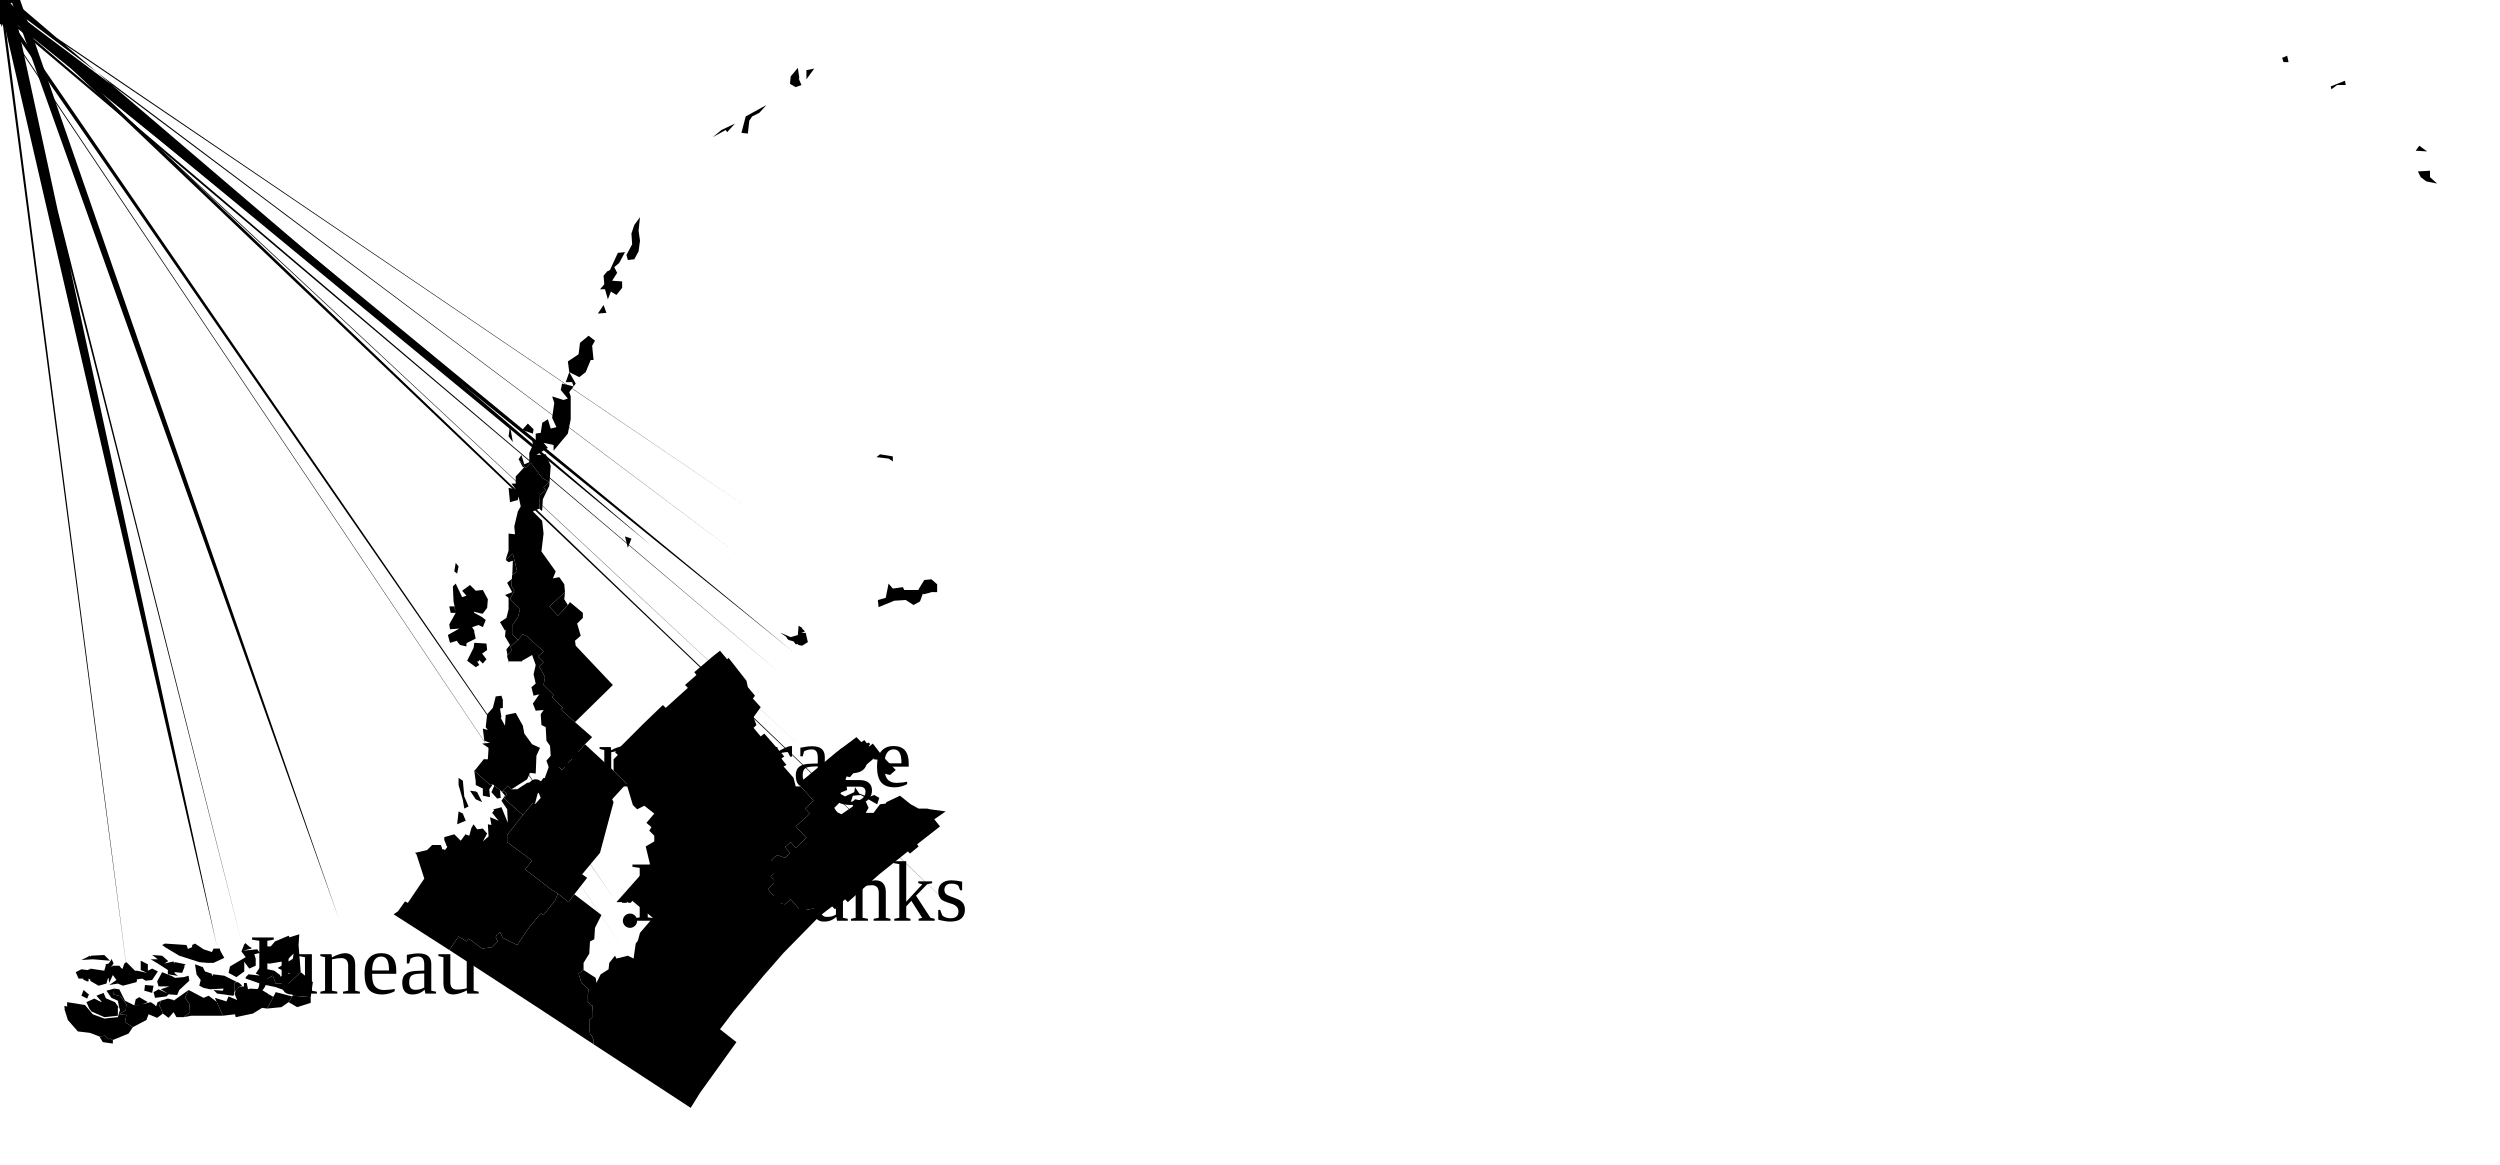
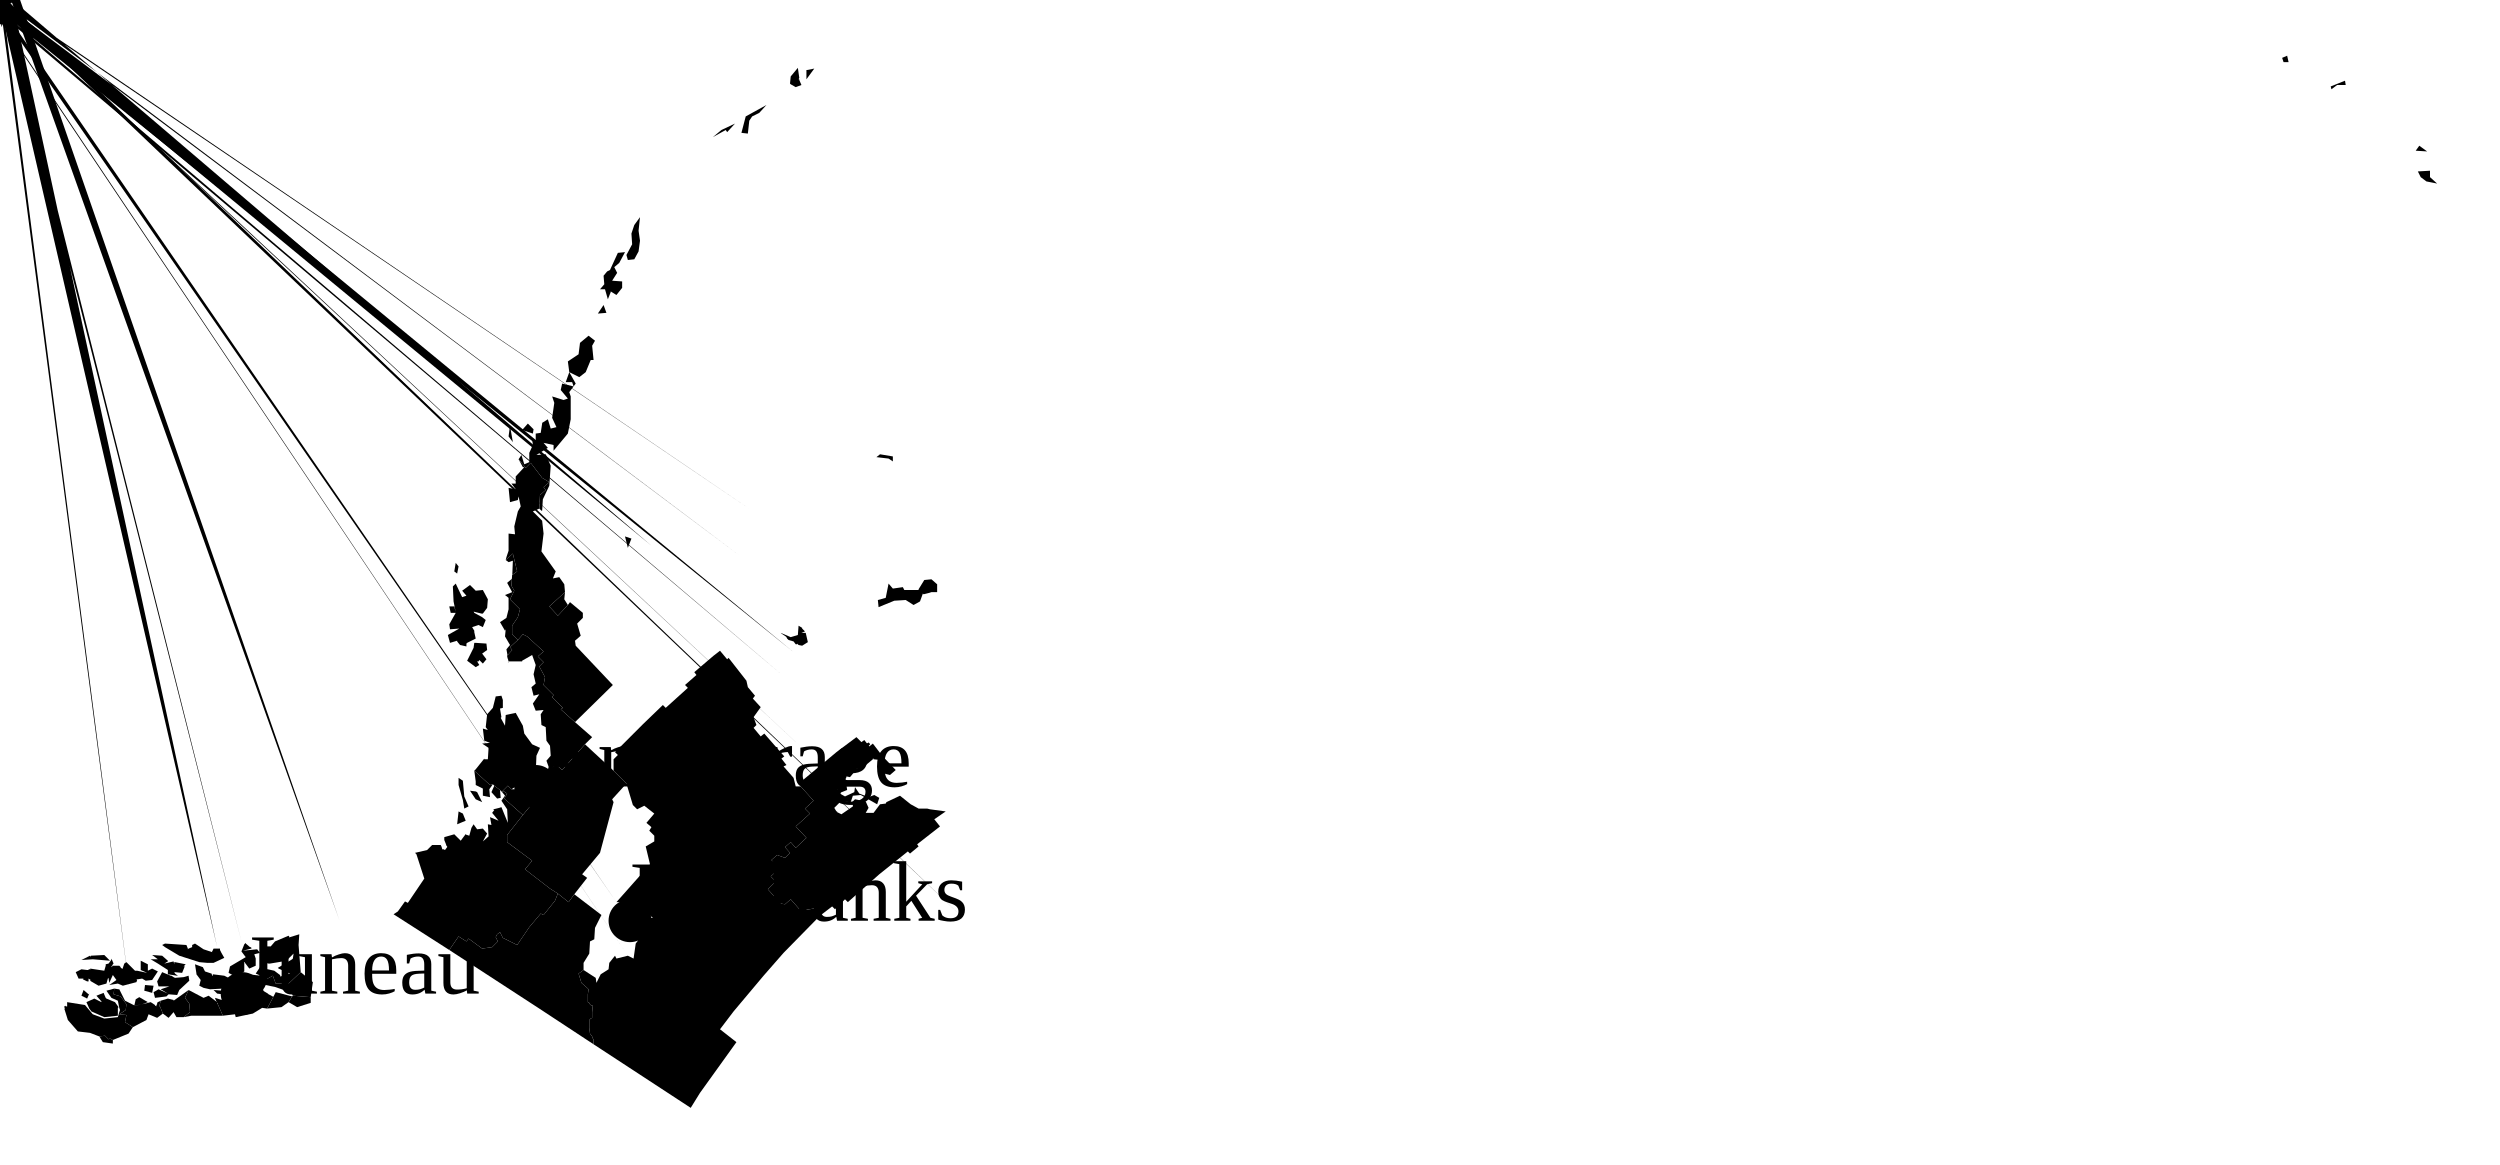
<svg xmlns="http://www.w3.org/2000/svg" version="1.1" width="350" height="163" viewBox="0 0 350 163">
  <g class="counties" transform="scale(0.1)">
    <path data-fips-int="2068" data-name="Denali Borough" d="M863,1263 -4,1 -4,1 -13,16 -38,-29 18,-23 -7,-5 25,-30 19,-71 -2,-4 20,-22 9,30 6,6 10,-5 14,11 -11,13 7,6 -3,5 7,7 0,8 -12,7 6,25Z" />
    <path data-fips-int="2090" data-name="Fairbanks North Star Borough" d="M879,1338 -16,4 -2,-4 -8,10 -1,9 -11,7 -6,12 -1,-7 -17,-11 0,-10 8,-13 1,-17 6,-3 1,-16 9,-18 13,-16 4,-1 4,-1 3,0 1,0 1,0 1,0 1,0 1,0 0,1 0,-1 0,1 1,0 1,0 1,0 1,0 1,0 1,0 1,-1 1,0 -1,0 1,0 1,1 1,0 1,0 2,-1 1,-2 0,-1 0,1 29,24 -18,21 -3,11 -3,4 -3,21Z" />
    <path data-fips-int="2170" data-name="Matanuska-Susitna Borough" d="M781,1251l-11,-7 -35,-27 10,-12 -35,-26 0,-10 22,-28 14,-17 3,1 1,0 7,-8 -6,-15 10,-13 6,1 2,-14 10,-5 8,7 32,-36 40,37 18,18 -20,22 2,4 -19,71 -25,30 7,5 -18,23 -8,11Z" />
    <path data-fips-int="2240" data-name="Southeast Fairbanks Census Area" d="M831,1462l-76,-50 -126,-82 13,-19 11,7 3,-4 19,14 14,-2 8,-8 -3,-6 2,-4 4,-3 4,8 20,10 17,-25 16,-19 4,2 16,-20 4,-10 15,12 8,-11 38,29 -9,18 -1,16 -6,3 -1,17 -8,13 0,10 -7,5 4,13 8,7 2,2 -1,7 0,4 0,7 2,1 0,1 1,1 1,1 1,1 1,0 -1,0 1,0 0,-1 1,0 -1,10 0,1 0,-1 0,1 0,7 -2,1 -2,2 0,11 1,8 3,4 1,3 1,1Z" />
    <path data-fips-int="2290" data-name="Yukon-Koyukuk Census Area" d="M967,1551l-136,-89 0,-7 -1,-1 -1,-3 -3,-4 -1,-8 0,-11 2,-2 2,-1 0,-7 0,-1 0,1 0,-1 1,-10 -1,0 0,1 -1,0 1,0 -1,0 -1,-1 -1,-1 -1,-1 0,-1 -2,-1 0,-7 0,-4 1,-7 -2,-2 -8,-7 -4,-13 7,-5 17,11 1,7 6,-12 11,-7 1,-9 8,-10 2,4 16,-4 8,4 3,-21 3,-4 3,-11 18,-21 -29,-24 0,-1 0,1 -1,2 -2,1 -1,0 -1,0 -1,-1 -1,0 1,0 -1,0 -1,1 -1,0 -1,0 -1,0 -1,0 -1,0 -1,0 0,-1 0,1 0,-1 -1,0 -1,0 -1,0 -1,0 -1,0 -3,0 47,-53 -6,-25 12,-7 0,-8 -7,-7 3,-5 -7,-6 11,-13 -14,-11 -10,5 -6,-6 -9,-30 -18,-18 0,-16 6,-6 -4,-4 39,-39 28,-27 4,4 31,-28 -4,-4 16,-14 -3,-4 27,-23 9,-7 10,12 2,-2 25,32 2,9 10,12 -3,4 11,12 -10,14 4,11 -4,4 10,12 5,-4 28,32 -4,3 7,9 -4,2 14,16 3,12 7,0 18,20 -12,11 7,7 -20,18 15,16 -15,14 -7,-8 -8,7 7,8 -7,7 -11,-4 -8,7 11,12 -12,11 7,7 -11,11 18,20 6,1 8,-7 14,16 18,-3 9,10 -51,52 -28,32 -42,50 -19,25 23,18 -51,71Z" />
    <path data-fips-int="2013" data-name="Aleutians East Borough" d="M797,521l-2,-15 15,-10 2,-16 12,-10 9,7 -4,7 2,20 -4,0 -7,17 -9,7ZM718,619l-6,-8 2,-15ZM746,607l-15,-5 8,-9 8,8ZM759,715l-1,0 -3,-3 1,-19 8,-7 -3,-4 8,-7 -10,-6 -16,-21 -7,7 -10,-12 4,-6 4,13 7,-3 0,-13 5,-11 -1,-9 5,3 0,-10 7,-1 2,-13 0,-1 8,-5 4,13 8,-2 -6,-13 3,-21 -3,-9 16,5 6,-2 -10,-12 2,-9 16,4 -2,-6 -9,0 5,-14 9,16 -9,12 2,6 0,32 -4,20 -20,24 0,-8 -14,-3 6,7 -16,10 13,-1 7,16 -2,28 -9,19Z" />
    <path data-fips-int="2016" data-name="Aleutians West Census Area" d="M1130,98l10,-2 -11,15 0,-13ZM1107,118l-1,-1 1,-10 10,-12 2,14 -1,2 1,0 0,1 3,7 -8,3ZM3197,87l-2,-6 7,-3 2,9ZM3264,125l-1,-4 20,-8 1,6 -12,0ZM1018,185l-2,-3 -18,10 12,-10 19,-9ZM1044,163l29,-16 -10,11 -10,5 -4,6 -2,18 -9,-1ZM3382,211l5,-7 11,8ZM3397,254l-8,-6 -4,-8 17,-1 0,9 10,9ZM896,304l-2,19 2,14 -2,15 -6,11 -9,1 -2,-7 8,-15 -1,-15 4,-12ZM855,408l0,1 -4,10 -4,-14 -7,0 6,-7 -1,-12 5,-6 4,-2 11,-24 10,-1 -8,15 -7,6 4,8 -7,11 14,1 0,9 -8,10ZM849,438l-12,1 8,-12Z" />
    <path data-fips-int="2020" data-name="Anchorage Municipality" d="M749,1125l-3,-1 -14,17 -26,-23 4,-7 -6,-4 7,-7 5,5 8,0 14,-9 12,-2 3,16Z" />
    <path data-fips-int="2050" data-name="Bethel Census Area" d="M1053,715 0,-1 16,-7 20,-1 6,9 -13,6 -2,14 -10,7 -14,4 -7,-13 -9,-5ZM1250,646l-6,-4 -17,-2 5,-4 18,3ZM1037,779 -2,0 -1,0 -1,-1 0,-1 0,-1 0,-1 1,-1 1,0 0,-1 -1,-1 -1,0 0,-3 0,-2 -1,-1 0,-2 16,-1 -1,7 10,-8 -5,28 -13,5 -4,-4ZM912,764 8,-8 7,4 5,9 -2,11 36,17 6,6 1,-1 11,21 -1,-21 -9,-3 -5,-9 10,-21 9,-11 16,-7 28,13 0,2 1,1 0,2 0,3 1,0 1,1 0,1 -1,0 -1,1 0,1 0,1 0,1 1,1 1,0 2,0 -3,2 -1,18 -7,2 -5,-8 -4,14 10,7 22,-21 13,-2 3,-5 -3,5 -15,13 4,8 -1,11 5,6 -9,4 -2,12 -5,2 -12,17 -16,7 -13,20 0,7 -11,21 12,-1 -27,23 3,4 -16,14 4,4 -31,28 -4,-4 -28,27 -39,39 4,4 -6,6 0,16 -40,-37 10,-10 -24,-21 53,-52 26,-24 4,4 7,-7 4,-12 23,-21 -5,-9 5,-11 -10,-13 4,-4 -6,-8 4,-3 -9,-13 3,-4 -6,-8 5,-5 -7,-8 4,-3 -8,-13 4,-11 -9,-13 -2,-11 0,-2 7,-6 -4,-3 2,-15 8,0 0,11 12,7 -2,10Z" />
    <path data-fips-int="2060" data-name="Bristol Bay Borough" d="M791,829l-1,10 5,8 -14,15 -12,-13Z" />
    <path data-fips-int="2070" data-name="Dillingham Census Area" d="M879,767l-4,-16 9,3ZM843,801 0,-1 -1,0 -7,1 -11,-6 -5,-9 6,-4 32,12 5,-3 -3,-9 13,-2 10,6 3,-19 1,0 3,-5 2,11 9,13 -4,11 8,13 -4,3 7,8 -5,5 6,8 -3,4 9,13 -4,3 6,8 -4,4 10,13 -5,11 5,9 -23,21 -4,12 -7,7 -4,-4 -26,24 -52,-55 -1,-7 8,-7 -5,-17 8,-8 0,-7 -18,-15 13,-32 17,-1 7,11 2,-11 -6,-9Z" />
    <path data-fips-int="2185" data-name="North Slope Borough" d="M1345,1282 0,1 -9,13 -3,13 -2,20 -4,2 -7,-11 -5,-2 0,1 5,10 11,2 0,13 -4,11 -4,-7 -15,19 -2,20 3,21 -28,4 5,-16 -10,-1 -4,8 6,16 -14,3 -6,-7 -9,4 1,8 -10,13 -16,9 -8,-11 0,1 2,-7 -13,12 -2,-6 -13,9 -1,10 -1,0 -1,0 -1,1 -2,-1 -1,-2 1,-1 0,-1 -2,-1 0,1 0,1 0,1 0,1 -1,3 0,1 -1,0 0,1 -6,17 -13,6 0,1 -1,0 0,-1 -1,0 0,1 -10,3 -4,6 -1,0 -14,6 0,1 -5,2 -14,20 -18,5 -4,5 -5,12 -1,5 -2,0 0,1 1,0 1,0 -2,1 0,1 0,4 -1,0 -4,8 -15,8 -12,3 -12,6 -1,0 -7,0 -3,7 -59,-38 13,-21 51,-71 -23,-18 19,-25 42,-50 28,-32 51,-52 17,-13 4,4 14,-14 4,4 44,-39 40,-32 3,3 12,-10 -2,-3 32,-25 -8,-10 16,-11 1,0 15,-2 17,2 0,10 13,21 -17,10 -18,20 -3,13 3,23 0,1 10,19 2,38 -2,-8Z" />
    <path data-fips-int="2188" data-name="Northwest Arctic Borough" d="M1148,1282l-9,-10 -18,3 -14,-16 -8,7 -6,-1 -18,-20 11,-11 -7,-7 12,-11 -11,-12 8,-7 11,4 7,-7 -7,-8 8,-7 7,8 15,-14 -15,-16 20,-18 -7,-7 12,-11 -18,-20 2,-8 48,-40 28,-21 7,7 4,-3 7,9 5,-4 13,17 19,20 -8,7 -8,-2 -6,-12 2,-7 -1,0 -10,-1 0,-1 -1,0 0,1 -18,15 -4,-2 -10,12 -5,-1 0,1 -1,2 0,1 0,1 0,-1 0,1 2,14 -10,4 -2,-3 0,-1 0,-1 0,-1 0,-1 0,1 0,1 -1,0 0,1 0,1 1,1 0,1 0,1 9,5 13,-6 1,-7 6,9 13,5 8,-3 7,4 -3,9 -23,-13 -11,1 -3,9 -14,-1 -9,9 3,5 1,0 0,1 6,3 16,-11 0,-4 -1,-1 -1,-1 1,0 4,-4 15,3 4,9 -4,7 11,0 9,-12 8,-1 1,-2 19,-9 15,12 11,6 12,0 4,1 22,3 1,0 -1,0 -16,11 8,10 -32,25 2,3 -12,10 -3,-3 -40,32 -44,39 -4,-4 -14,14 -4,-4Z" />
    <path data-fips-int="2270" data-name="Wade Hampton Census Area" d="M1122,886l-1,-1 0,1 -1,1 -1,1 -1,1 -1,0 1,-13 5,3 0,1 1,1 3,3ZM1123,904l-5,-1 -2,-2 0,1 1,0 -3,0 -3,-4 -7,-2 -2,-2 -1,-2 -1,-1 -6,-4 -1,-1 14,6 10,-3 1,0 1,-1 1,-1 1,-1 0,-1 1,1 6,0 3,13ZM1111,913 -2,-3 0,-1 -1,-1 1,0 0,-2 2,-1 0,-1 2,-2 1,0 3,0 -1,0 0,-1 2,2 5,1 6,-2 3,11 -6,7 -17,2ZM1095,945 -20,2 -3,-4 -25,19 -2,-9 -25,-32 -2,2 -10,-12 -9,7 -12,1 11,-21 0,-7 13,-20 16,-7 12,-17 5,-2 2,-12 9,-4 -5,-6 1,-11 -4,-8 15,-13 3,-5 0,7 16,3 2,-8 6,8 10,0 1,0 0,1 1,1 0,7 8,-6 6,6 -8,9 13,1 -10,10 11,11 1,32 -4,4 -3,16 -8,2 -14,-4 1,1 6,4 1,1 1,2 2,2 7,2 2,4 -2,2 0,1 -2,1 0,2 -1,0 1,1 0,1 2,3 -3,9 -11,5Z" />
    <path data-fips-int="2164" data-name="Lake and Peninsula Borough" d="M805,1011l-20,-18 3,-2 -15,-15 2,-3 -14,-14 2,-11 -8,-15 6,-6 -8,-8 8,-7 -23,-21 -6,-3 -7,8 -8,-8 0,-12 8,-12 3,-11 -14,-14 6,-12 -4,-7 1,-15 7,-5 -6,-25 -10,9 1,-4 3,-9 0,-24 9,1 -1,-11 5,-21 4,-7 -3,-14 -1,5 -11,3 -2,-20 10,2 -6,-8 6,0 0,-10 12,-13 -2,0 -6,-11 10,12 7,-7 16,21 10,6 -8,7 3,4 -8,7 -1,19 -9,4 13,13 2,18 -3,25 20,28 -4,10 -1,0 10,-2 7,10 1,11 -22,20 12,13 14,-15 3,-4 18,15 0,7 -8,8 5,17 -8,7 1,7 52,55Z" />
    <path data-fips-int="2150" data-name="Kodiak Island Borough" d="M640,803l-4,-3 2,-12 4,5ZM638,857l0,1 -7,0 -2,-9 7,0ZM666,894l-12,6 -1,1 0,4 -9,-2 -4,-5 0,-1 -10,3 -3,-11 16,-9 -13,1 -1,-7 9,-16 0,-1 -3,-15 -1,-21 4,-4 9,19 6,-2 -6,-7 11,-8 8,8 10,-1 7,13 -1,12 -6,8 -2,0 -12,-3 1,0 1,2 11,6 5,4 -4,10 -6,-3 -9,3 3,5 0,2ZM671,931l-5,3 -12,-9 9,-18 1,-7 2,0 15,1 1,9 -7,5 6,8 -5,6 -5,-5 -1,2 -2,0 3,5ZM711,928l1,-2 -3,-17 5,-6 -7,-12 1,-10 -1,2 -7,-12 9,-6 3,-12 0,-16 -5,-4 10,-4 -7,-13 7,-6 1,-25 -6,2 -4,-3 10,-9 6,25 -7,5 -1,15 4,7 -6,12 14,14 -3,11 -8,12 0,12 8,8 -11,10 3,4 -7,8 2,8 0,1Z" />
    <path data-fips-int="2122" data-name="Kenai Peninsula Borough" d="M716,1105l-5,-5 -7,7 -1,2 -3,-3 -8,-6 -2,-2 -4,1 -22,-20 2,-2 12,-15 0,1 5,0 1,-16 -9,-6 11,-1 -8,-3 -2,-17 7,2 -3,-4 2,-18 8,-9 4,-16 8,-1 2,6 0,11 -4,1 2,12 -1,1 6,11 1,-15 14,-3 10,18 2,11 11,15 11,5 -5,11 -1,25 -8,-1 -4,9ZM712,927l0,-1 -2,-8 7,-8 -3,-4 11,-10 7,-8 6,3 23,21 -8,7 8,8 -6,6 8,15 -2,11 14,14 -2,3 15,15 -3,2 20,18 24,21 -10,10 -32,36 -8,-7 -10,5 -4,-11 6,-7 -1,-14 -5,-7 -1,-19 -6,-3 -1,-15 4,-6 -11,1 -4,-10 9,-13 -8,2 -3,-12 6,-5 -3,-13 3,-13 -5,-14 -14,8 0,1 -19,0Z" />
    <path data-fips-int="2261" data-name="Valdez-Cordova Census Area" d="M656,1129l-6,3 -2,-12 -6,-21 0,-10 6,4 2,22ZM652,1149l-12,5 2,-18 6,3ZM666,1108l2,1 7,14 -9,-4 -8,-12ZM666,1099l0,-1 0,-1 0,-1 0,-1 0,-1 -2,-15 2,-2 -2,2 22,20 4,-1 -5,7 1,11 -10,-2 0,-10ZM696,1118l-8,-9 4,-9 8,6 1,11ZM691,1133l8,-2 3,-1 9,22 -1,-19 -8,-12 5,-7 -4,-5 1,-2 6,4 -4,7 26,23 -22,28 0,10 35,26 -10,12 35,27 11,7 -4,10 -16,20 -4,-2 -16,19 -17,25 -20,-10 -4,-8 -4,3 -2,4 3,6 -8,8 -14,2 -19,-14 -3,4 -11,-7 -13,19 -78,-50 6,-4 10,-14 4,2 23,-34 -11,-34 -2,-2 17,-4 7,-7 12,0 1,2 1,3 0,1 1,0 1,0 2,1 3,-4 0,-1 -1,-1 -1,-3 -2,-5 0,-4 14,-4 9,9 6,-8 0,1 0,1 0,-3 6,2 3,-11 3,-5 5,7 8,-1 6,7 -6,11 8,-7 -1,-17 5,1 -2,-11 12,5 -9,-11 3,-4 -1,0Z" />
    <path data-fips-int="2130" data-name="Ketchikan Gateway Borough" d="M128,1416l-3,-4 -4,-9 11,-5 10,5 0,-1 -7,-8 10,-4 3,7 1,1 12,5 5,7 -1,1 0,1 0,1 0,1 0,8 -19,2ZM158,1456l-4,-2 -2,1 -5,-5 -8,1 -13,-5 -17,-2 -14,-16 -5,-16 1,0 -1,-2 0,-1 2,-1 0,1 2,0 0,-6 25,4 10,12 1,1 16,6 19,-2 2,-7 1,-3 -1,-3 -2,-10 -9,-4 -7,-10 11,-3 -1,8 10,3 8,11 -1,8 -9,6 10,1 -2,10 11,7 -6,9Z" />
    <path data-fips-int="2110" data-name="Juneau City and Borough" d="M334,1382l-6,7 0,-1 0,-12 4,-1 1,0 3,2 1,1 2,2ZM374,1412l-7,-1 -13,8 -24,5 -1,-4 -17,2 -7,-16 -3,-6 -1,-3 16,5 3,-7 12,5 -2,-6 9,-4 4,-2 7,-4 14,1 1,0 10,6 1,1 4,2 1,1 2,0Z" />
    <path data-fips-int="2100" data-name="Haines Borough" d="M374,1412l9,-17 3,-6 23,6 -5,8 -10,7ZM410,1394l-2,-4 -22,-8 -19,-4 -23,-8 0,-2 4,-4 17,2 6,6 11,-6 4,11 18,0 17,-16 17,14 -3,21Z" />
    <path data-fips-int="2220" data-name="Sitka City and Borough" d="M304,1326 -2,-1 -1,0 -7,0 -5,-13 19,9ZM263,1328l0,1 1,-1 5,-2 0,-1 0,-1 0,-1 4,-2 12,8 12,4 0,-1 0,-1 1,0 0,-1 1,-2 4,0 5,0 0,2 2,4 4,7 -15,7 -9,0 -11,-1 -28,-9 -20,-12 -4,-3 4,-2 30,2 2,5ZM339,1322 3,0 -4,10 6,8 -26,14 -1,7 -17,-7 8,-7 18,-10 -16,-3 -2,-4 0,-2 3,-4 20,-1 1,2 6,-3Z" />
    <path data-fips-int="2282" data-name="Yakutat City and Borough" d="M475,1288 13,-7 1,5 0,1 2,9 13,2 1,5 -2,-10 1,-19 13,-14 16,-8 2,8 4,-10 24,-20 13,-23 5,-13 2,2 11,34 -23,34 -4,-2 -10,14 -6,4 -4,-3 -12,9 4,4 -14,8 2,13 -8,16 -12,-11 -18,6 -8,-2 -43,11 -20,-8 1,-15 7,2 16,-6 2,-2 24,-12Z" />
    <path data-fips-int="2180" data-name="Nome Census Area" d="M1304,829l-3,1 -8,2 -1,-1 -4,11 -9,5 -11,-7 -16,1 -22,9 -1,-10 11,-3 4,-20 6,7 14,-2 2,4 20,0 0,-1 8,-13 10,-1 8,7 0,11ZM1126,1050 0,-1 3,-16 6,0 4,-13 0,-28 7,8 13,2 1,-6 -10,1 -1,-7 16,1 13,-10 11,-18 31,-11 13,7 1,6 17,5 -5,4 1,10 -7,3 -16,-4 -2,10 16,-7 6,2 30,-12 20,0 0,13 0,-1 0,-1 -8,3 4,6 -9,9 0,14 -5,12 -14,5 0,5 9,-1 0,8 0,1 -4,7 -7,4 -1,11 -5,7 -19,-20 -13,-17 -5,4 -7,-9 -4,3 -7,-7 -28,21 -48,40 -2,8 -7,0 -3,-12 -14,-16 4,-2 -7,-9 4,-3 -28,-32 -5,4 -10,-12 4,-4 -4,-11 10,-14 -11,-12 3,-4 -10,-12 25,-19 3,4 20,-2 1,16 -5,4 -1,-2 -2,0 -15,16 2,21 23,18 13,2 7,5 -9,4 0,11 16,9 0,1Z" />
    <path data-fips-int="2232" data-name="Hoonah-Angoon Census Area" d="M340,1331l-2,1 4,-10 1,-1 0,-1 7,6 1,0 1,1 0,1ZM257,1424l9,-7 -1,-12 -6,-8 5,-11 2,1 19,10 7,-3 12,9 0,2 1,1 7,16 -44,0ZM312,1387l1,-3 -19,1 -9,-2 -6,-3 2,-8 -6,-8 0,-1 -2,-13 11,4 3,6 9,3 1,1 -1,1 1,0 0,1 1,0 0,-2 16,2 18,9 -4,1 0,12 0,1 0,4 -2,1 -22,-3 -5,-5ZM343,1347l-1,0 0,1 0,-5 0,17 -11,8 -11,-6 2,-9 22,-13 -6,-8 2,-1 20,-2 4,5 -8,2 2,6 0,10 -9,4 -6,-8ZM370,1356l1,0 0,1 4,0 9,2 8,6 1,3 0,-1 13,-4 -16,-7 -1,-1 20,-12 1,-1 1,-7 -11,11 -4,0 -18,3 -2,0 -9,-2 1,-22 11,0 6,-7 19,-8 2,3 0,-1 13,-4 -1,15 3,38 -17,16 -18,0 -4,-11 -11,6 -6,-6 -7,-3 8,-12 3,4 1,0Z" />
    <path data-fips-int="2230" data-name="Skagway Municipality" d="M404,1403l5,-8 1,-1 25,2 0,8 -19,6Z" />
    <path data-fips-int="2275" data-name="Wrangell-Petersburg City and Borough" d="M183,1399 -1,-4 -7,-2 2,-6 12,-2 0,-3 10,1 4,8ZM213,1390l-11,-3 1,-8 12,1ZM190,1399l5,-3 12,7 -8,3 -11,2ZM186,1438l-11,-7 2,-10 -10,-1 9,-6 1,-8 -8,-11 -10,-3 1,-8 6,1 1,0 8,16 14,7 10,-2 12,-3 6,4 0,1 1,0 1,1 0,1 0,-2 0,-1 1,-1 0,-1 0,-1 1,-1 4,-2 -2,8 1,0 4,10 -8,6 -12,-5 -3,8Z" />
    <path data-fips-int="2280" data-name="Petersburg Census Area" d="M222,1385l13,6 1,0 0,1 -3,3 -16,2 -2,-8ZM245,1363l4,3 -1,0 -13,-2 0,-6 -14,-9 -10,-6 10,0 -8,-6 14,1 8,7 0,1 -5,3 13,-3 1,4 0,-3 1,0 15,3 -3,3 2,0 0,-1 -4,10 -11,-1 1,2ZM236,1392l0,-1 -1,0 -10,-6 12,-4 -15,0 -2,-7 7,-13 12,5 1,0 3,2 2,1 12,-1 7,-2 1,7 -14,13 -3,7ZM257,1424l-10,0 -4,-7 -7,8 -8,-6 -4,-10 -1,0 2,-8 10,-3 8,2 0,1 21,-15 -5,11 6,8 1,12Z" />
    <path data-fips-int="2198" data-name="Prince of Wales-Hyder Census Area" d="M126,1338l0,1 1,0 0,-1 19,-1 8,8 -24,-2 -16,1ZM124,1392l1,-1 -3,7 -8,-4 3,-8ZM139,1451l8,-1 5,5 2,-1 4,2 0,5 -14,-2ZM207,1361l-1,1 -9,-4 0,-13 10,5 0,9 0,1ZM204,1373l-5,-3 -6,1 -1,0 -1,1 1,0 -1,3 -19,5 -7,-3 -12,2 10,-7 -5,-7 -5,11 -1,-6 0,-1 -1,1 -2,7 -11,3 -12,-7 1,-1 -3,-2 0,3 0,1 -2,0 -6,-3 1,-1 -7,0 -4,-9 8,-4 8,1 2,0 0,-1 3,0 -1,-1 20,3 2,-7 0,-1 0,-1 4,-1 3,-4 1,-2 0,-1 3,7 -1,1 -1,2 -1,1 0,1 1,-1 1,-1 9,0 2,2 0,1 2,1 1,0 0,-1 2,-6 3,-2 4,4 8,8 3,0 14,3 1,-1 0,-1 0,-1 6,-3 8,4 -8,12Z" />
  </g>
  <g class="cities">
-     <circle r="1" cx="75.0" cy="110.1" />
+     <circle r="3" cx="75.0" cy="110.1" />
    <text x="75.0" y="110.1">Anchorage</text>
-     <circle r="1" cx="88.2" cy="128.9" />
+     <circle r="3" cx="88.2" cy="128.9" />
    <text x="88.2" y="128.9">Fairbanks</text>
-     <circle r="1" cx="33.9" cy="139.1" />
+     <circle r="3" cx="33.9" cy="139.1" />
    <text x="33.9" y="139.1">Juneau</text>
  </g>
</svg>
